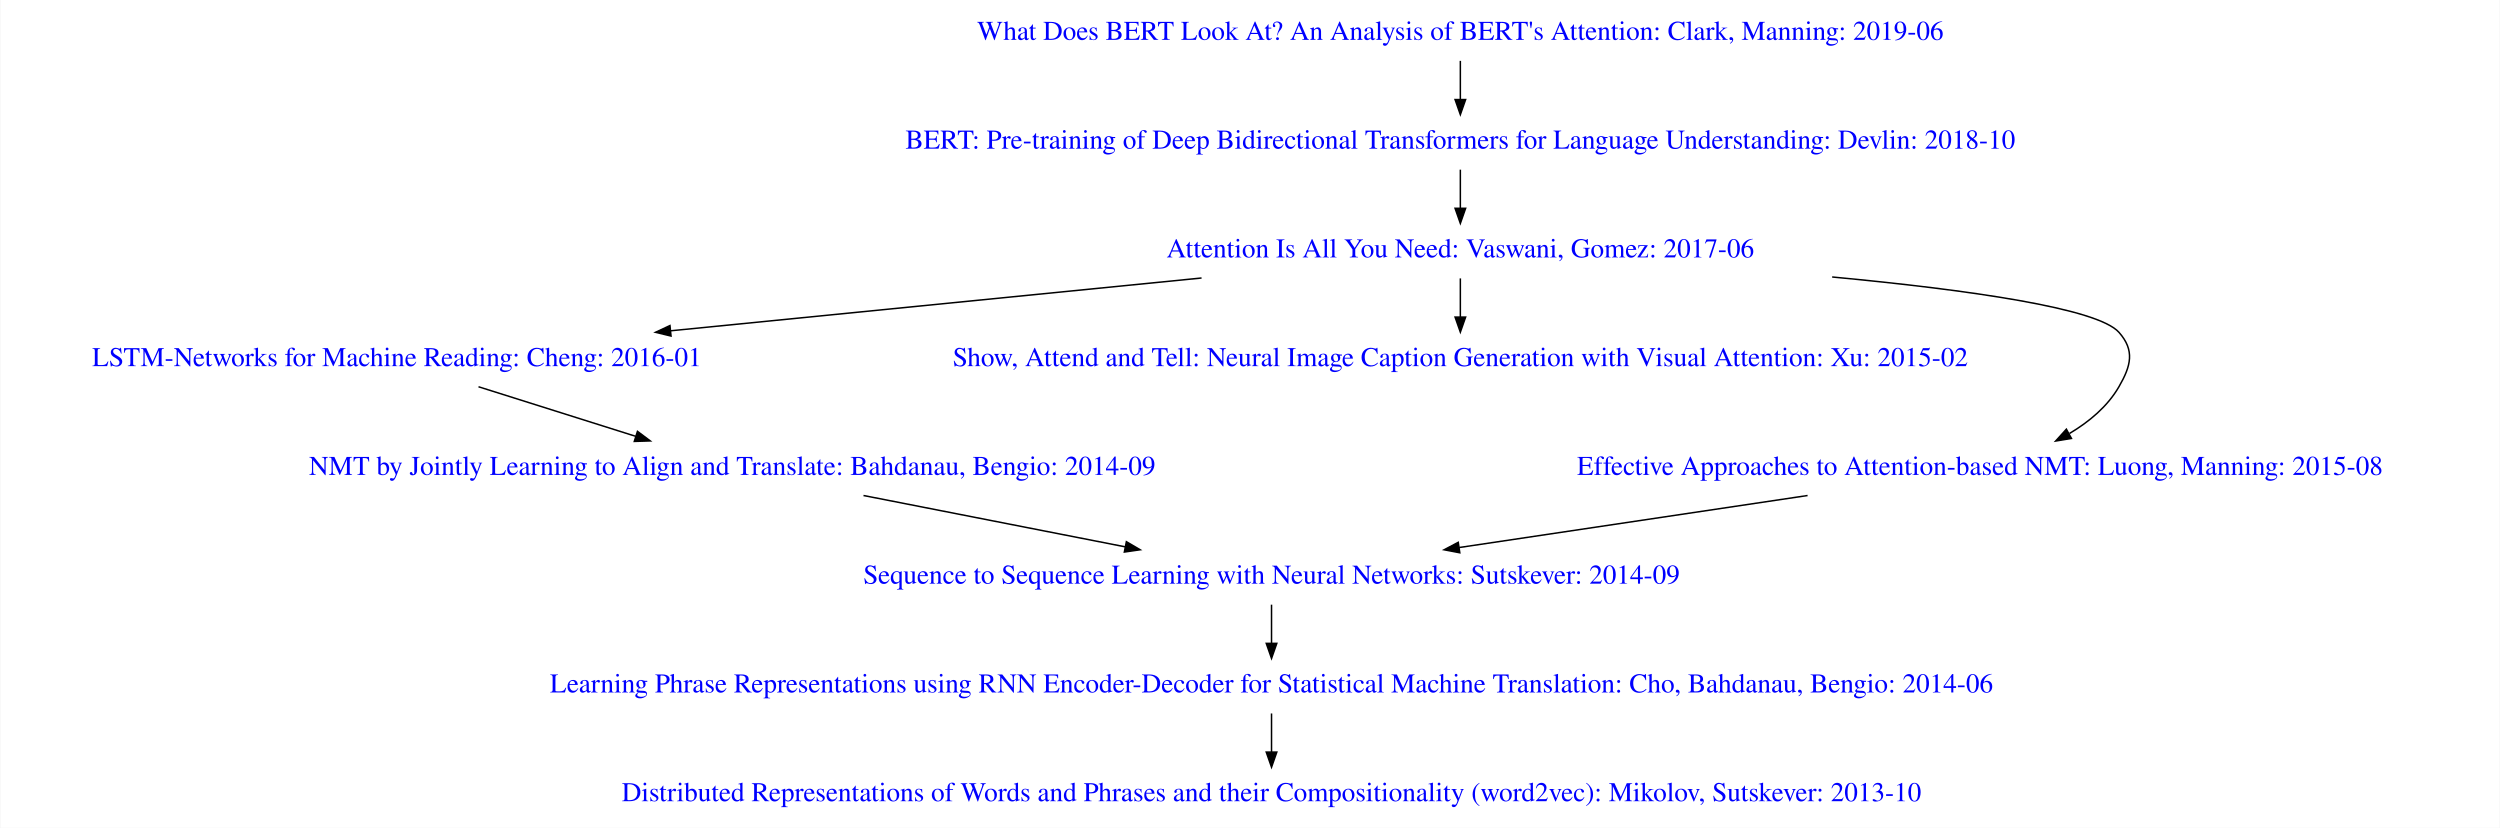
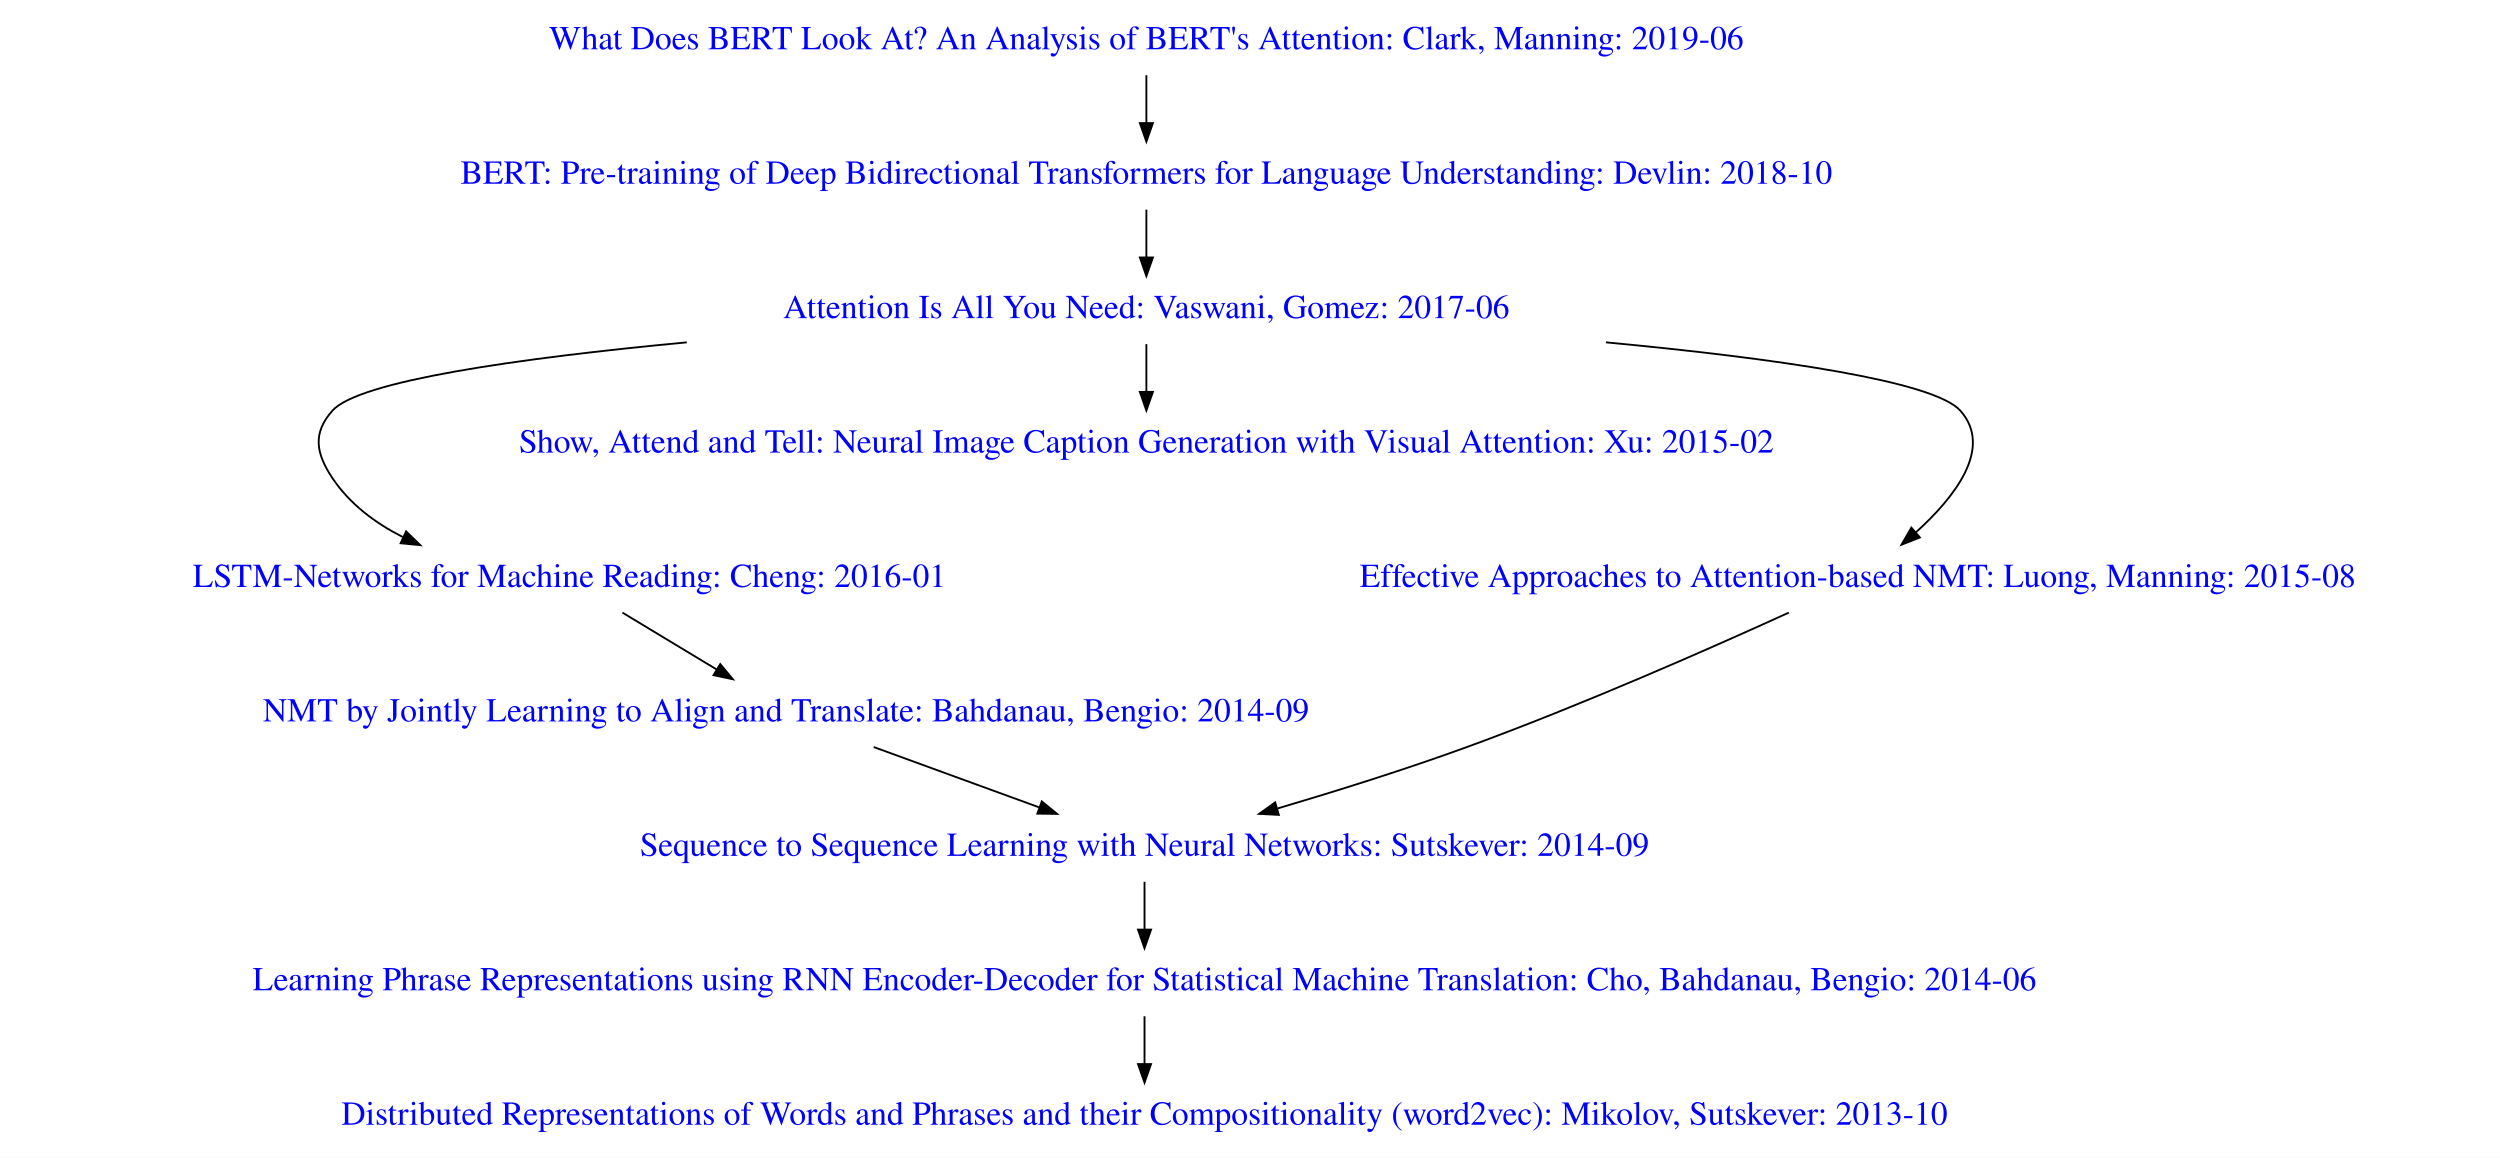
- <svg xmlns="http://www.w3.org/2000/svg" xmlns:xlink="http://www.w3.org/1999/xlink" width="1655pt" height="548pt" viewBox="0.00 0.00 1654.50 548.00">
-   <g id="graph0" class="graph" transform="scale(1 1) rotate(0) translate(4 544)">
-     <polygon fill="white" stroke="transparent" points="-4,4 -4,-544 1650.5,-544 1650.5,4 -4,4" />
+ <svg xmlns="http://www.w3.org/2000/svg" xmlns:xlink="http://www.w3.org/1999/xlink" width="1339pt" height="620pt" viewBox="0.00 0.00 1339.00 620.00">
+   <g id="graph0" class="graph" transform="scale(1 1) rotate(0) translate(4 616)">
+     <polygon fill="white" stroke="transparent" points="-4,4 -4,-616 1335,-616 1335,4 -4,4" />
    <g id="node1" class="node">
      <g id="a_node1">
        <a xlink:href="https://arxiv.org/abs/1906.04341" xlink:title="What Does BERT Look At? An Analysis of BERT's Attention: Clark, Manning: 2019-06">
-           <text text-anchor="middle" x="962.5" y="-517.6" font-family="Times,serif" font-size="18.00" fill="blue">What Does BERT Look At? An Analysis of BERT's Attention: Clark, Manning: 2019-06</text>
+           <text text-anchor="middle" x="610" y="-589.6" font-family="Times,serif" font-size="18.00" fill="blue">What Does BERT Look At? An Analysis of BERT's Attention: Clark, Manning: 2019-06</text>
        </a>
      </g>
    </g>
    <g id="node2" class="node">
      <g id="a_node2">
        <a xlink:href="https://en.wikipedia.org/wiki/BERT_(language_model)" xlink:title="BERT: Pre-training of Deep Bidirectional Transformers for Language Understanding: Devlin: 2018-10">
-           <text text-anchor="middle" x="962.5" y="-445.6" font-family="Times,serif" font-size="18.00" fill="blue">BERT: Pre-training of Deep Bidirectional Transformers for Language Understanding: Devlin: 2018-10</text>
+           <text text-anchor="middle" x="610" y="-517.6" font-family="Times,serif" font-size="18.00" fill="blue">BERT: Pre-training of Deep Bidirectional Transformers for Language Understanding: Devlin: 2018-10</text>
        </a>
      </g>
    </g>
    <g id="edge1" class="edge">
-       <path fill="none" stroke="black" d="M962.5,-503.7C962.5,-495.98 962.5,-486.71 962.5,-478.11" />
-       <polygon fill="black" stroke="black" points="966,-478.1 962.5,-468.1 959,-478.1 966,-478.1" />
+       <path fill="none" stroke="black" d="M610,-575.7C610,-567.98 610,-558.71 610,-550.11" />
+       <polygon fill="black" stroke="black" points="613.5,-550.1 610,-540.1 606.5,-550.1 613.5,-550.1" />
    </g>
    <g id="node3" class="node">
      <g id="a_node3">
        <a xlink:href="https://en.wikipedia.org/wiki/Transformer_(machine_learning_model)" xlink:title="Attention Is All You Need: Vaswani, Gomez: 2017-06">
-           <text text-anchor="middle" x="962.5" y="-373.6" font-family="Times,serif" font-size="18.00" fill="blue">Attention Is All You Need: Vaswani, Gomez: 2017-06</text>
+           <text text-anchor="middle" x="610" y="-445.6" font-family="Times,serif" font-size="18.00" fill="blue">Attention Is All You Need: Vaswani, Gomez: 2017-06</text>
        </a>
      </g>
    </g>
    <g id="edge2" class="edge">
-       <path fill="none" stroke="black" d="M962.5,-431.7C962.5,-423.98 962.5,-414.71 962.5,-406.11" />
-       <polygon fill="black" stroke="black" points="966,-406.1 962.5,-396.1 959,-406.1 966,-406.1" />
+       <path fill="none" stroke="black" d="M610,-503.7C610,-495.98 610,-486.71 610,-478.11" />
+       <polygon fill="black" stroke="black" points="613.5,-478.1 610,-468.1 606.5,-478.1 613.5,-478.1" />
    </g>
    <g id="node4" class="node">
      <g id="a_node4">
        <a xlink:href="https://arxiv.org/abs/1601.06733" xlink:title="LSTM-Networks for Machine Reading: Cheng: 2016-01">
-           <text text-anchor="middle" x="258.5" y="-301.6" font-family="Times,serif" font-size="18.00" fill="blue">LSTM-Networks for Machine Reading: Cheng: 2016-01</text>
+           <text text-anchor="middle" x="301" y="-301.6" font-family="Times,serif" font-size="18.00" fill="blue">LSTM-Networks for Machine Reading: Cheng: 2016-01</text>
+         </a>
+       </g>
+     </g>
+     <g id="edge5" class="edge">
+       <path fill="none" stroke="black" d="M363.86,-432.64C272.81,-424.04 188.11,-411.93 174,-396 163.39,-384.02 165.13,-373.32 174,-360 183.22,-346.17 196.8,-335.94 211.7,-328.38" />
+       <polygon fill="black" stroke="black" points="213.52,-331.39 221.12,-324.01 210.57,-325.04 213.52,-331.39" />
+     </g>
+     <g id="node5" class="node">
+       <g id="a_node5">
+         <a xlink:href="https://arxiv.org/abs/1502.03044" xlink:title="Show, Attend and Tell: Neural Image Caption Generation with Visual Attention: Xu: 2015-02">
+           <text text-anchor="middle" x="610" y="-373.6" font-family="Times,serif" font-size="18.00" fill="blue">Show, Attend and Tell: Neural Image Caption Generation with Visual Attention: Xu: 2015-02</text>
        </a>
      </g>
    </g>
    <g id="edge3" class="edge">
-       <path fill="none" stroke="black" d="M791.18,-359.97C684.72,-349.38 548,-335.79 439.72,-325.02" />
-       <polygon fill="black" stroke="black" points="439.97,-321.53 429.67,-324.02 439.27,-328.49 439.97,-321.53" />
+       <path fill="none" stroke="black" d="M610,-431.7C610,-423.98 610,-414.71 610,-406.11" />
+       <polygon fill="black" stroke="black" points="613.5,-406.1 610,-396.1 606.5,-406.1 613.5,-406.1" />
    </g>
-     <g id="node5" class="node">
-       <g id="a_node5">
-         <a xlink:href="https://arxiv.org/abs/1502.03044" xlink:title="Show, Attend and Tell: Neural Image Caption Generation with Visual Attention: Xu: 2015-02">
-           <text text-anchor="middle" x="962.5" y="-301.6" font-family="Times,serif" font-size="18.00" fill="blue">Show, Attend and Tell: Neural Image Caption Generation with Visual Attention: Xu: 2015-02</text>
+     <g id="node6" class="node">
+       <g id="a_node6">
+         <a xlink:href="https://arxiv.org/abs/1508.04025" xlink:title="Effective Approaches to Attention-based NMT: Luong, Manning: 2015-08">
+           <text text-anchor="middle" x="991" y="-301.6" font-family="Times,serif" font-size="18.00" fill="blue">Effective Approaches to Attention-based NMT: Luong, Manning: 2015-08</text>
        </a>
      </g>
    </g>
    <g id="edge4" class="edge">
-       <path fill="none" stroke="black" d="M962.5,-359.7C962.5,-351.98 962.5,-342.71 962.5,-334.11" />
-       <polygon fill="black" stroke="black" points="966,-334.1 962.5,-324.1 959,-334.1 966,-334.1" />
-     </g>
-     <g id="node6" class="node">
-       <g id="a_node6">
-         <a xlink:href="https://arxiv.org/abs/1508.04025" xlink:title="Effective Approaches to Attention-based NMT: Luong, Manning: 2015-08">
-           <text text-anchor="middle" x="1306.5" y="-229.6" font-family="Times,serif" font-size="18.00" fill="blue">Effective Approaches to Attention-based NMT: Luong, Manning: 2015-08</text>
-         </a>
-       </g>
-     </g>
-     <g id="edge5" class="edge">
-       <path fill="none" stroke="black" d="M1208.64,-360.64C1299.69,-352.04 1384.39,-339.93 1398.5,-324 1409.11,-312.02 1406.51,-301.85 1398.5,-288 1390.93,-274.9 1378.76,-264.76 1365.72,-257.02" />
-       <polygon fill="black" stroke="black" points="1367.05,-253.75 1356.59,-252.03 1363.69,-259.9 1367.05,-253.75" />
+       <path fill="none" stroke="black" d="M856.14,-432.64C947.19,-424.04 1031.89,-411.93 1046,-396 1063.7,-376.02 1042.95,-349.65 1022.07,-330.81" />
+       <polygon fill="black" stroke="black" points="1024.3,-328.11 1014.44,-324.24 1019.73,-333.42 1024.3,-328.11" />
    </g>
    <g id="node7" class="node">
      <g id="a_node7">
        <a xlink:href="https://arxiv.org/abs/1409.0473" xlink:title="NMT by Jointly Learning to Align and Translate: Bahdanau, Bengio: 2014-09">
-           <text text-anchor="middle" x="480.5" y="-229.6" font-family="Times,serif" font-size="18.00" fill="blue">NMT by Jointly Learning to Align and Translate: Bahdanau, Bengio: 2014-09</text>
+           <text text-anchor="middle" x="417" y="-229.6" font-family="Times,serif" font-size="18.00" fill="blue">NMT by Jointly Learning to Align and Translate: Bahdanau, Bengio: 2014-09</text>
        </a>
      </g>
    </g>
    <g id="edge7" class="edge">
-       <path fill="none" stroke="black" d="M312.52,-287.97C343.95,-278.06 383.73,-265.51 416.69,-255.12" />
-       <polygon fill="black" stroke="black" points="417.75,-258.46 426.23,-252.11 415.64,-251.78 417.75,-258.46" />
+       <path fill="none" stroke="black" d="M329.38,-287.88C344.54,-278.72 363.41,-267.34 379.74,-257.48" />
+       <polygon fill="black" stroke="black" points="381.76,-260.35 388.51,-252.19 378.14,-254.36 381.76,-260.35" />
    </g>
    <g id="node8" class="node">
      <g id="a_node8">
        <a xlink:href="https://arxiv.org/abs/1409.3215" xlink:title="Sequence to Sequence Learning with Neural Networks: Sutskever: 2014-09">
-           <text text-anchor="middle" x="837.5" y="-157.6" font-family="Times,serif" font-size="18.00" fill="blue">Sequence to Sequence Learning with Neural Networks: Sutskever: 2014-09</text>
+           <text text-anchor="middle" x="609" y="-157.6" font-family="Times,serif" font-size="18.00" fill="blue">Sequence to Sequence Learning with Neural Networks: Sutskever: 2014-09</text>
        </a>
      </g>
    </g>
    <g id="edge6" class="edge">
-       <path fill="none" stroke="black" d="M1192.37,-215.97C1122.58,-205.55 1033.27,-192.22 961.71,-181.54" />
-       <polygon fill="black" stroke="black" points="962.14,-178.06 951.74,-180.05 961.11,-184.99 962.14,-178.06" />
+       <path fill="none" stroke="black" d="M954.1,-287.89C912.7,-269.02 843.31,-238.38 782,-216 748.98,-203.95 711.78,-192.31 680.35,-183.02" />
+       <polygon fill="black" stroke="black" points="680.95,-179.55 670.37,-180.09 678.98,-186.26 680.95,-179.55" />
    </g>
    <g id="edge8" class="edge">
-       <path fill="none" stroke="black" d="M567.38,-215.97C619.74,-205.7 686.54,-192.6 740.6,-182" />
-       <polygon fill="black" stroke="black" points="741.41,-185.41 750.54,-180.05 740.06,-178.54 741.41,-185.41" />
+       <path fill="none" stroke="black" d="M463.97,-215.88C490.68,-206.14 524.32,-193.87 552.47,-183.61" />
+       <polygon fill="black" stroke="black" points="553.99,-186.78 562.18,-180.07 551.59,-180.21 553.99,-186.78" />
    </g>
    <g id="node9" class="node">
      <g id="a_node9">
        <a xlink:href="https://arxiv.org/abs/1406.1078" xlink:title="Learning Phrase Representations using RNN Encoder-Decoder for Statistical Machine Translation: Cho, Bahdanau, Bengio: 2014-06">
-           <text text-anchor="middle" x="837.5" y="-85.6" font-family="Times,serif" font-size="18.00" fill="blue">Learning Phrase Representations using RNN Encoder-Decoder for Statistical Machine Translation: Cho, Bahdanau, Bengio: 2014-06</text>
+           <text text-anchor="middle" x="609" y="-85.6" font-family="Times,serif" font-size="18.00" fill="blue">Learning Phrase Representations using RNN Encoder-Decoder for Statistical Machine Translation: Cho, Bahdanau, Bengio: 2014-06</text>
        </a>
      </g>
    </g>
    <g id="edge9" class="edge">
-       <path fill="none" stroke="black" d="M837.5,-143.7C837.5,-135.98 837.5,-126.71 837.5,-118.11" />
-       <polygon fill="black" stroke="black" points="841,-118.1 837.5,-108.1 834,-118.1 841,-118.1" />
+       <path fill="none" stroke="black" d="M609,-143.7C609,-135.98 609,-126.71 609,-118.11" />
+       <polygon fill="black" stroke="black" points="612.5,-118.1 609,-108.1 605.5,-118.1 612.5,-118.1" />
    </g>
    <g id="node10" class="node">
      <g id="a_node10">
        <a xlink:href="https://arxiv.org/abs/1310.4546" xlink:title="Distributed Representations of Words and Phrases and their Compositionality (word2vec): Mikolov, Sutskever: 2013-10">
-           <text text-anchor="middle" x="837.5" y="-13.6" font-family="Times,serif" font-size="18.00" fill="blue">Distributed Representations of Words and Phrases and their Compositionality (word2vec): Mikolov, Sutskever: 2013-10</text>
+           <text text-anchor="middle" x="609" y="-13.6" font-family="Times,serif" font-size="18.00" fill="blue">Distributed Representations of Words and Phrases and their Compositionality (word2vec): Mikolov, Sutskever: 2013-10</text>
        </a>
      </g>
    </g>
    <g id="edge10" class="edge">
-       <path fill="none" stroke="black" d="M837.5,-71.7C837.5,-63.98 837.5,-54.71 837.5,-46.11" />
-       <polygon fill="black" stroke="black" points="841,-46.1 837.5,-36.1 834,-46.1 841,-46.1" />
+       <path fill="none" stroke="black" d="M609,-71.7C609,-63.98 609,-54.71 609,-46.11" />
+       <polygon fill="black" stroke="black" points="612.5,-46.1 609,-36.1 605.5,-46.1 612.5,-46.1" />
    </g>
  </g>
</svg>
